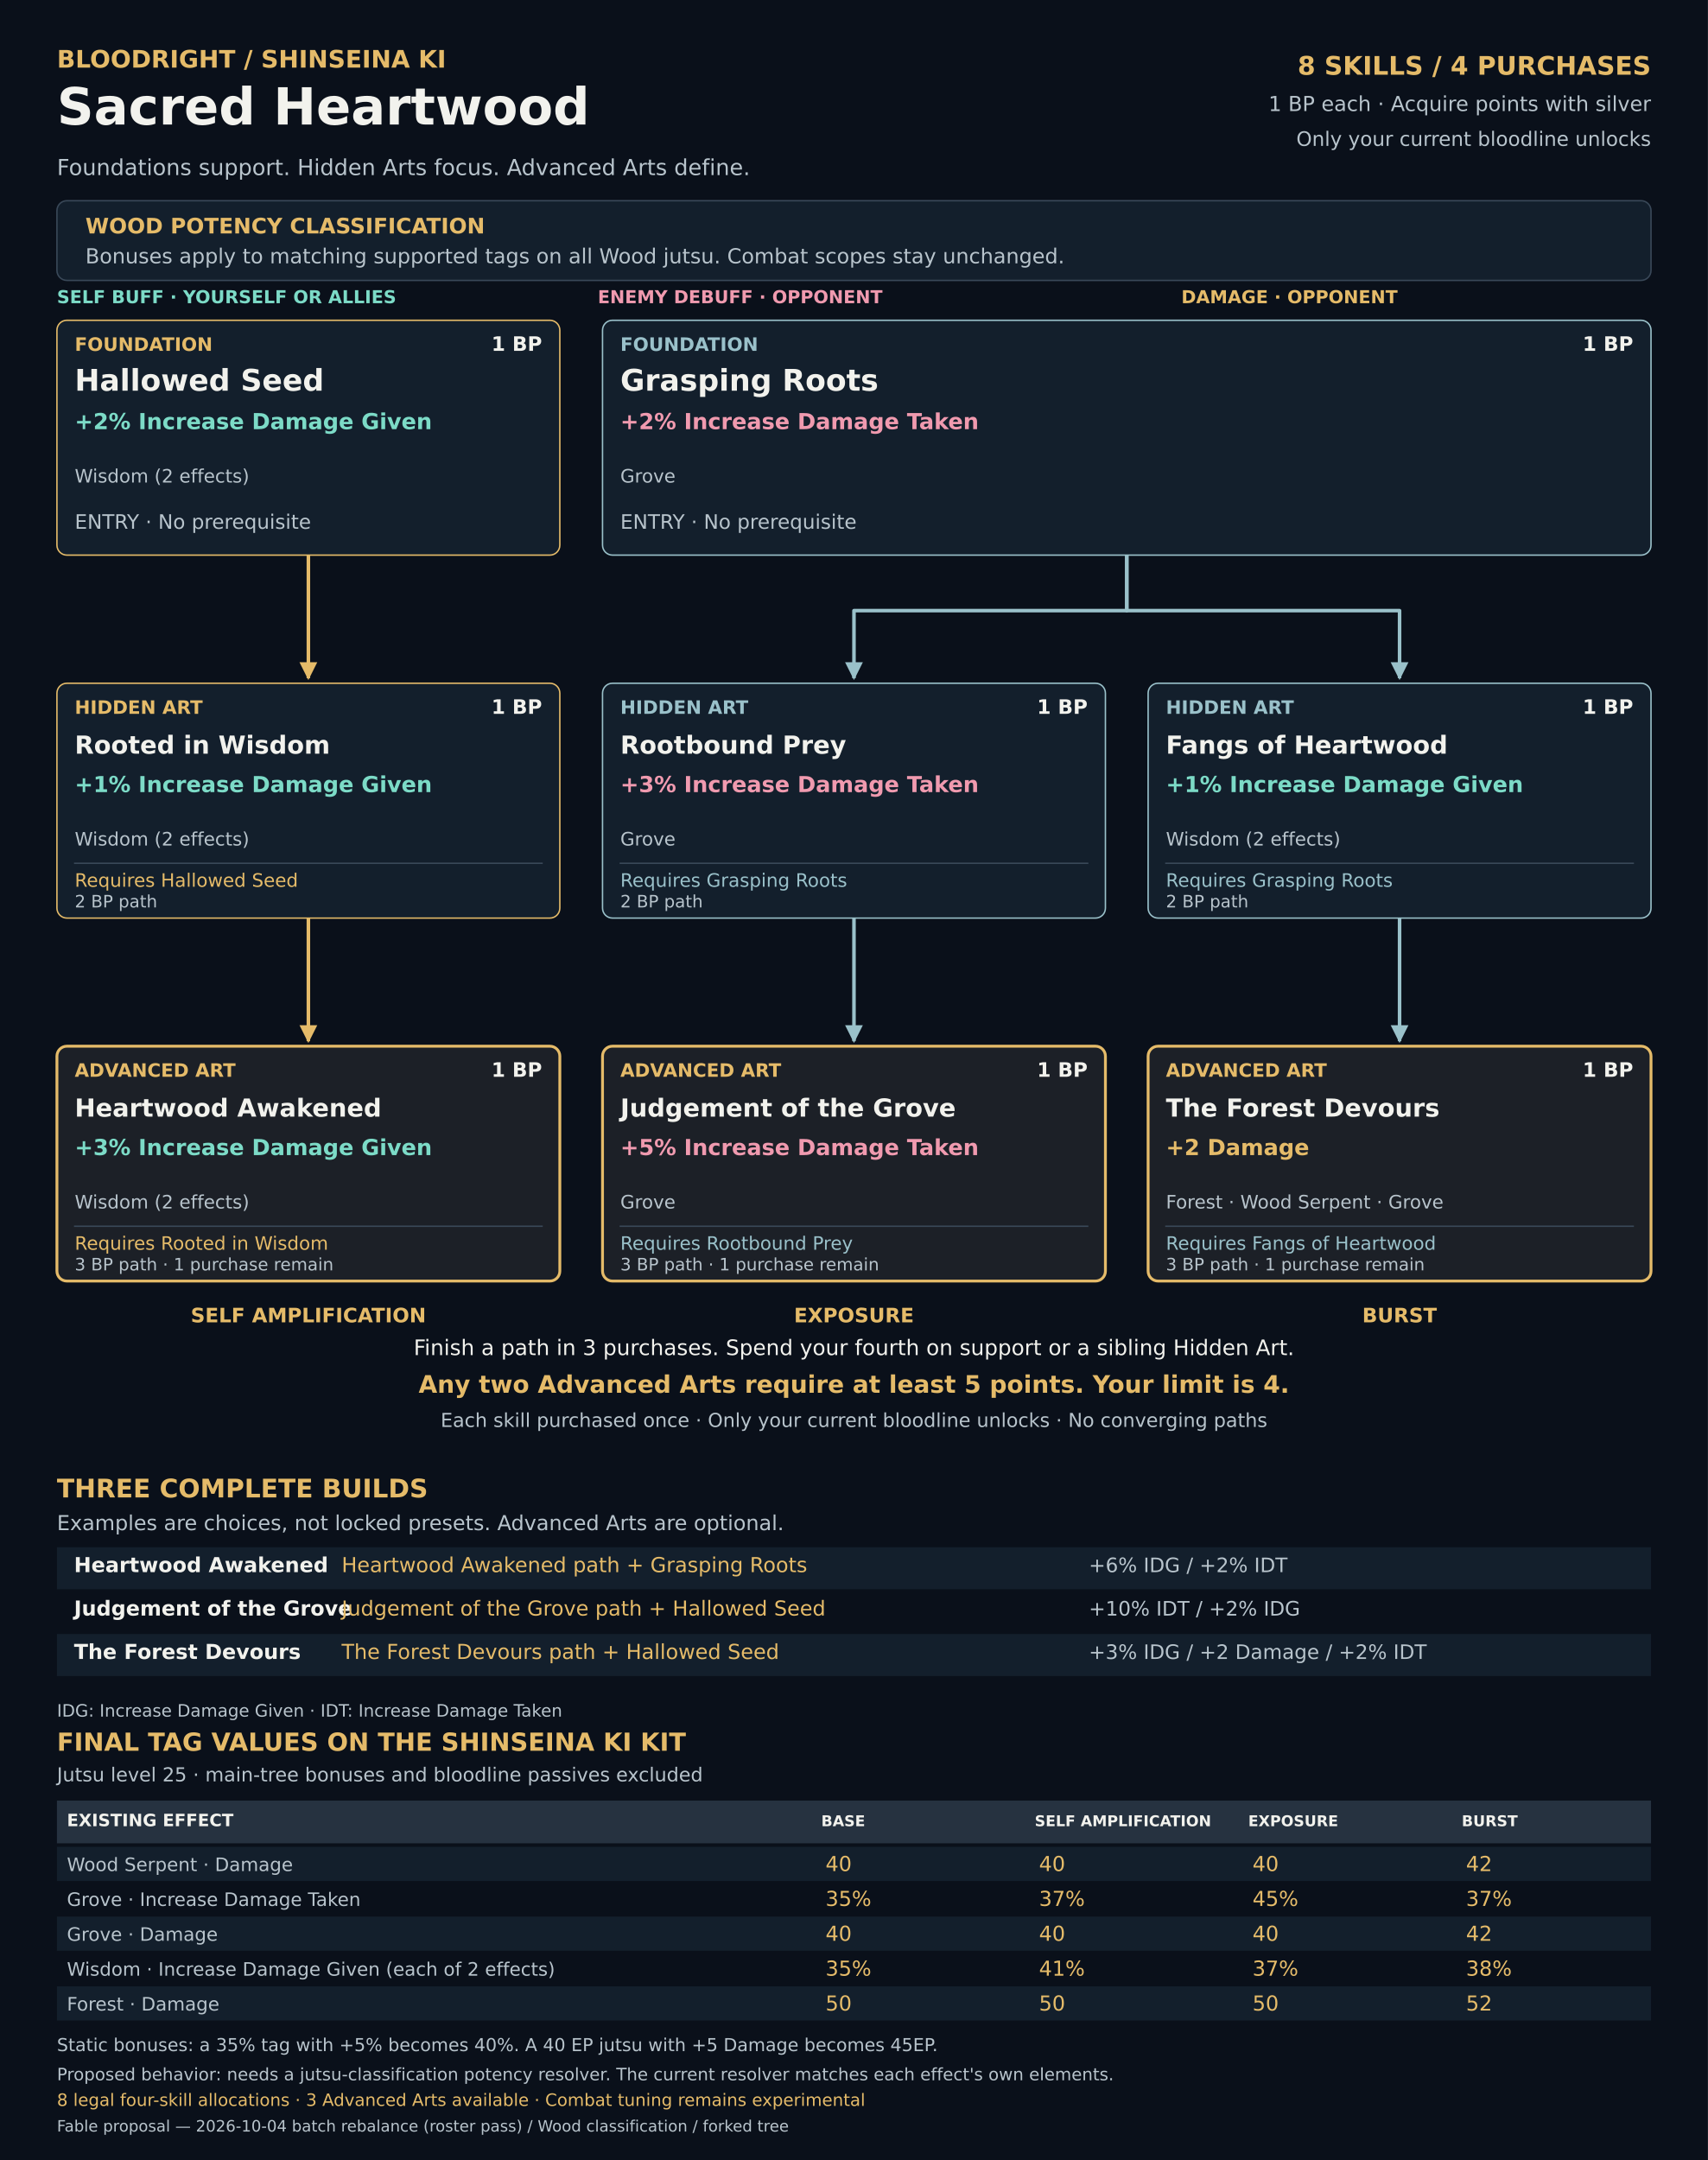
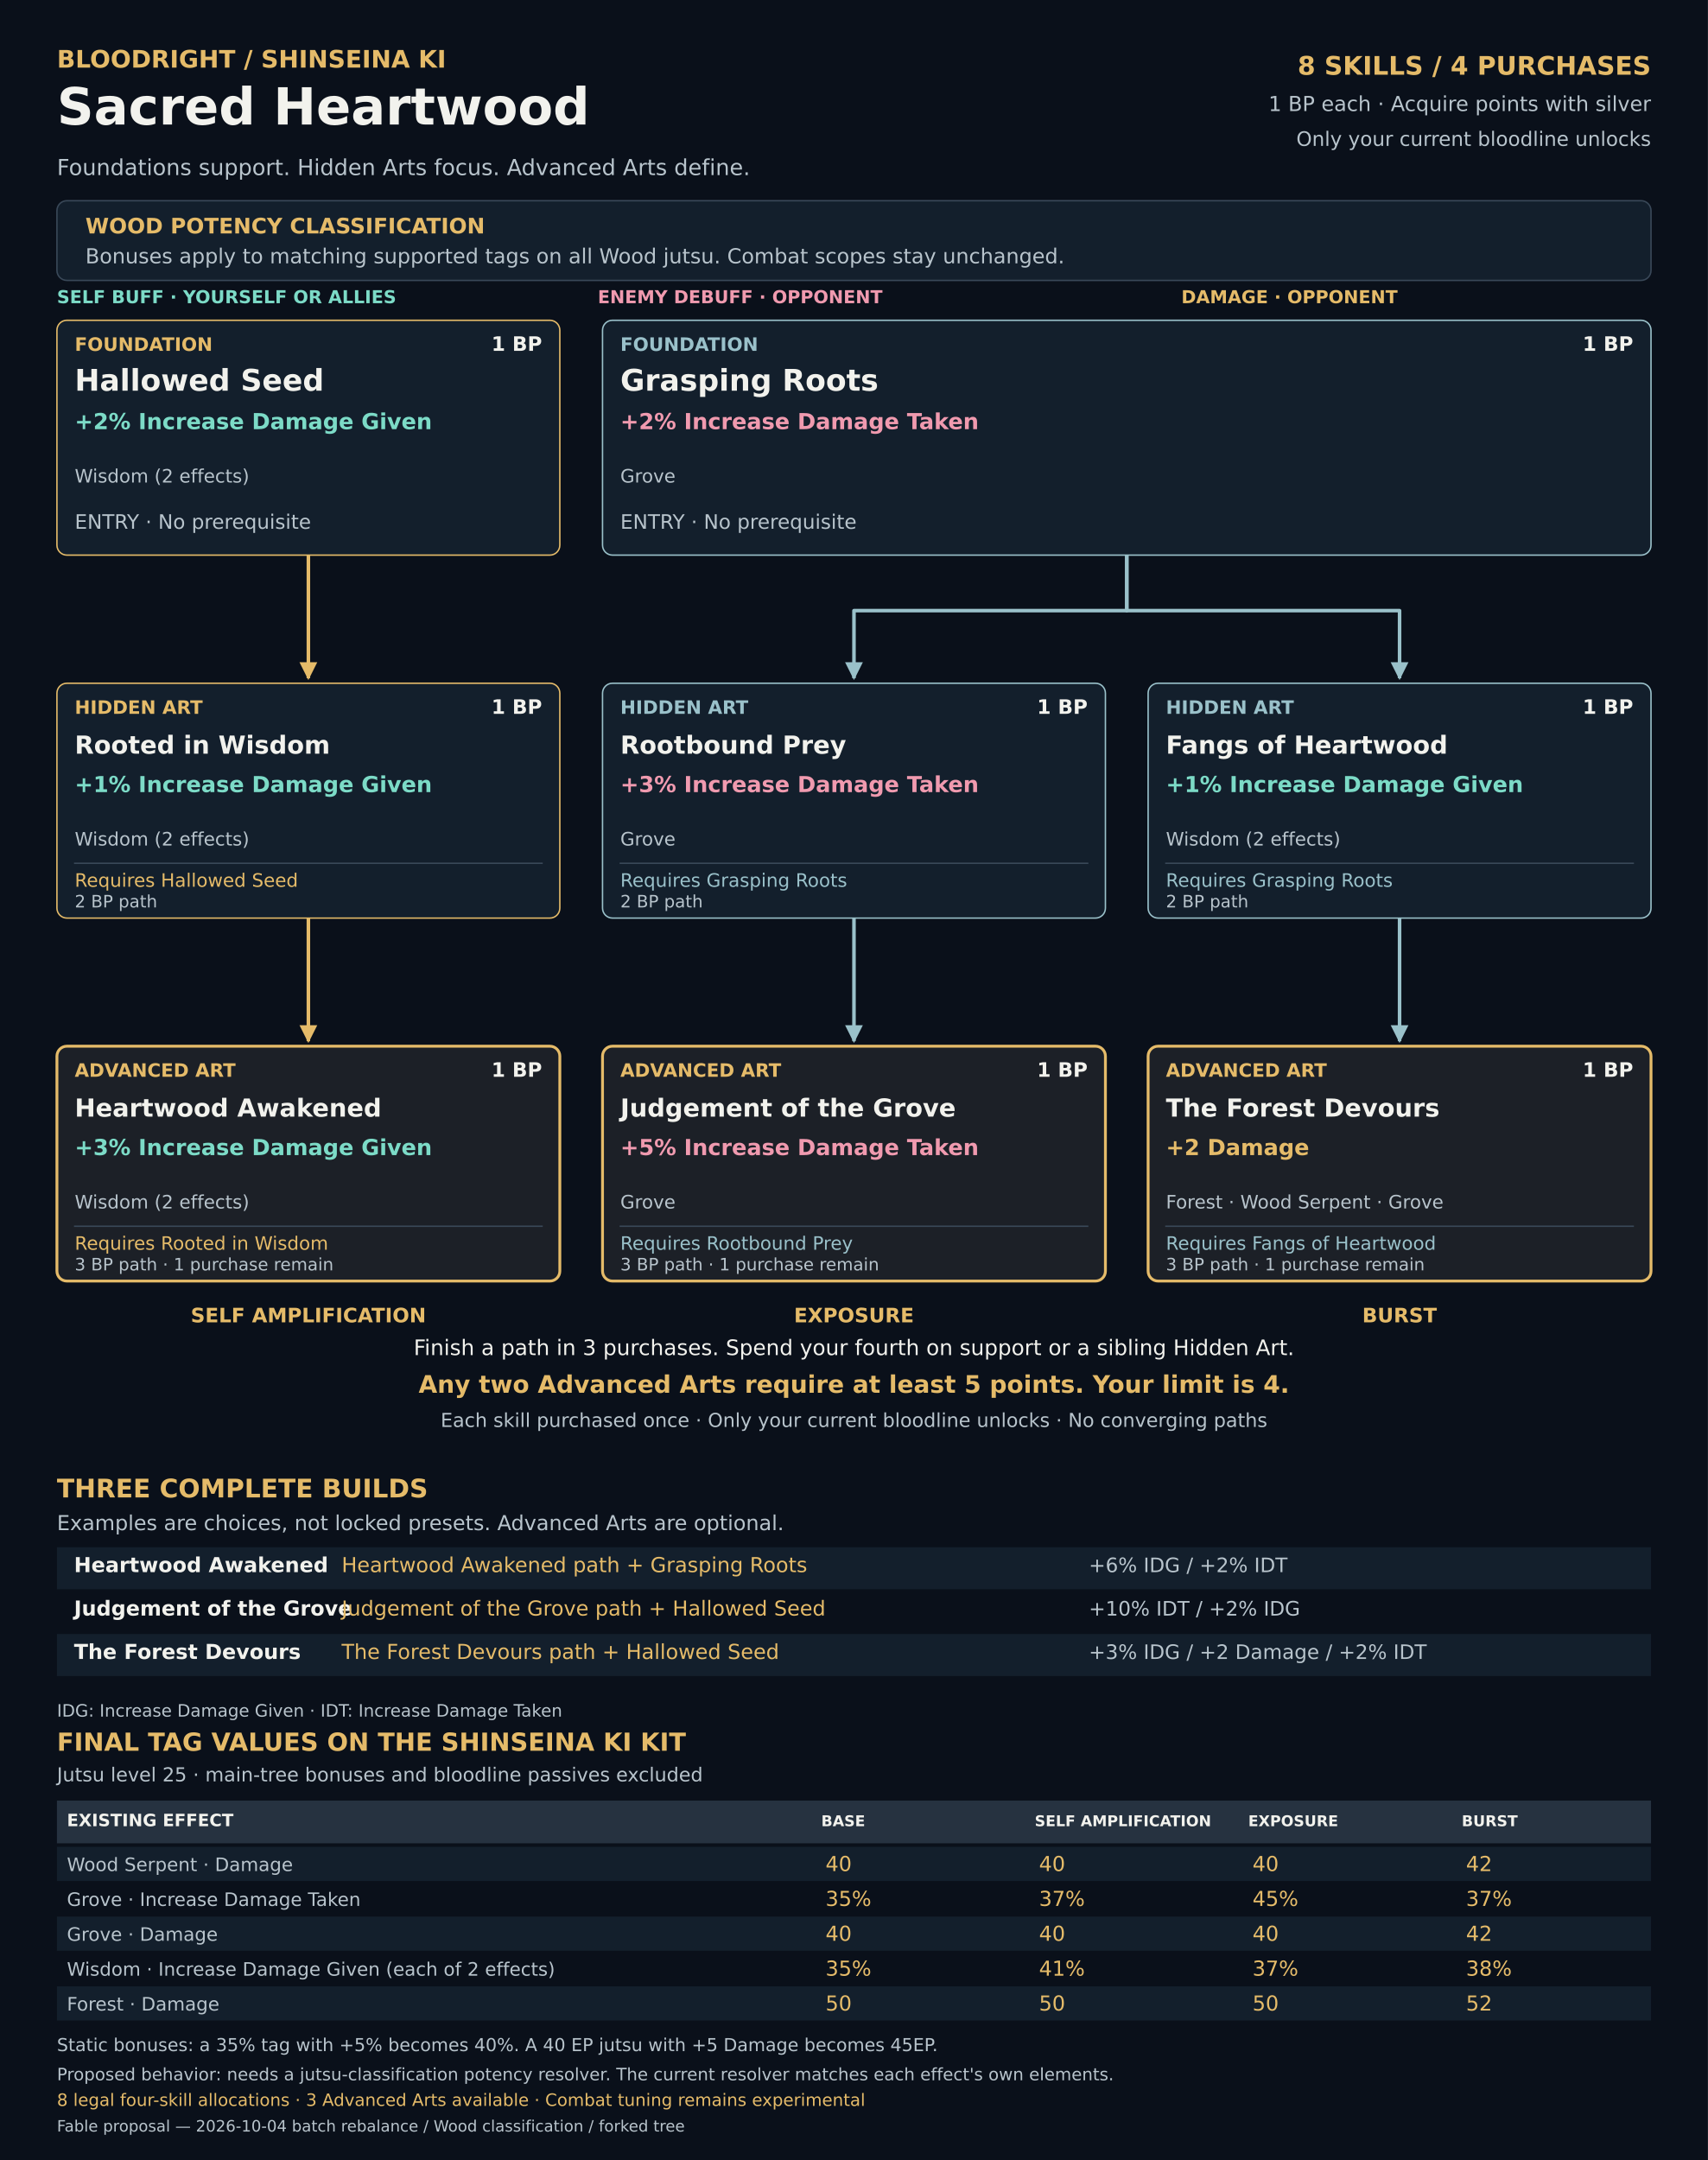
<svg xmlns="http://www.w3.org/2000/svg" width="2400" height="3035" viewBox="0 0 2400 3035" role="img" aria-labelledby="title desc">
  <defs>
    <marker id="arrow-0" viewBox="0 0 10 10" refX="9" refY="5" markerWidth="5" markerHeight="5" orient="auto">
      <path d="M0 0L10 5L0 10Z" fill="#e5bb69" />
    </marker>
    <marker id="arrow-1" viewBox="0 0 10 10" refX="9" refY="5" markerWidth="5" markerHeight="5" orient="auto">
      <path d="M0 0L10 5L0 10Z" fill="#9ac1ca" />
    </marker>
    <marker id="arrow-2" viewBox="0 0 10 10" refX="9" refY="5" markerWidth="5" markerHeight="5" orient="auto">
      <path d="M0 0L10 5L0 10Z" fill="#b8d98d" />
    </marker>
    <marker id="arrow-3" viewBox="0 0 10 10" refX="9" refY="5" markerWidth="5" markerHeight="5" orient="auto">
      <path d="M0 0L10 5L0 10Z" fill="#d9a6e0" />
    </marker>
  </defs>
  <g font-family="DejaVu Sans, sans-serif">
    <rect x="0" y="0" width="2400" height="3035" rx="0" fill="#0a101a" />
    <text x="80" y="95" font-size="34" font-weight="700" fill="#e5bb69" text-anchor="start">BLOODRIGHT / SHINSEINA KI</text>
    <text x="80" y="175" font-size="72" font-weight="700" fill="#f2f2ed" text-anchor="start">Sacred Heartwood</text>
    <text x="80" y="246" font-size="31" font-weight="400" fill="#b8c4cc" text-anchor="start">Foundations support. Hidden Arts focus. Advanced Arts define.</text>
    <text x="2320" y="105" font-size="36" font-weight="700" fill="#e5bb69" text-anchor="end">8 SKILLS  /  4 PURCHASES</text>
    <text x="2320" y="156" font-size="29" font-weight="400" fill="#b8c4cc" text-anchor="end">1 BP each · Acquire points with silver</text>
    <text x="2320" y="205" font-size="28" font-weight="400" fill="#b8c4cc" text-anchor="end">Only your current bloodline unlocks</text>
    <rect x="80" y="282" width="2240" height="112" rx="14" fill="#131f2c" stroke="#394858" stroke-width="2" />
    <text x="120" y="328" font-size="30" font-weight="700" fill="#e5bb69" text-anchor="start">WOOD POTENCY CLASSIFICATION</text>
    <text x="120" y="370" font-size="29" font-weight="400" fill="#b8c4cc" text-anchor="start">Bonuses apply to matching supported tags on all Wood jutsu. Combat scopes stay unchanged.</text>
    <text x="80" y="426" font-size="25" font-weight="700" fill="#7cdbc7" text-anchor="start">SELF BUFF · YOURSELF OR ALLIES</text>
    <text x="840" y="426" font-size="25" font-weight="700" fill="#f09aaf" text-anchor="start">ENEMY DEBUFF · OPPONENT</text>
    <text x="1660" y="426" font-size="25" font-weight="700" fill="#e5bb69" text-anchor="start">DAMAGE · OPPONENT</text>
    <path id="edge-04-05" data-from="04" data-to="05" d="M433.333 1290 V1463" fill="none" stroke="#e5bb69" stroke-width="5" stroke-linejoin="round" marker-end="url(#arrow-0)" />
    <path id="edge-01-04" data-from="01" data-to="04" d="M433.333 780 V953" fill="none" stroke="#e5bb69" stroke-width="5" stroke-linejoin="round" marker-end="url(#arrow-0)" />
    <path id="edge-07-08" data-from="07" data-to="08" d="M1200 1290 V1463" fill="none" stroke="#9ac1ca" stroke-width="5" stroke-linejoin="round" marker-end="url(#arrow-1)" />
    <path id="edge-02-03" data-from="02" data-to="03" d="M1966.67 1290 V1463" fill="none" stroke="#9ac1ca" stroke-width="5" stroke-linejoin="round" marker-end="url(#arrow-1)" />
    <path id="edge-06-07" data-from="06" data-to="07" d="M1583.33 780 V858 H1200 V953" fill="none" stroke="#9ac1ca" stroke-width="5" stroke-linejoin="round" marker-end="url(#arrow-1)" />
    <path id="edge-06-02" data-from="06" data-to="02" d="M1583.33 780 V858 H1966.67 V953" fill="none" stroke="#9ac1ca" stroke-width="5" stroke-linejoin="round" marker-end="url(#arrow-1)" />
    <g id="node-01" data-cost="1" data-prerequisites="" data-potency-classification="Wood">
      <rect x="80" y="450" width="706.667" height="330" rx="14" fill="#131f2c" stroke="#e5bb69" stroke-width="2" />
      <text x="105.0" y="493" font-size="26" font-weight="700" fill="#e5bb69" text-anchor="start">FOUNDATION</text>
      <text x="761.667" y="493" font-size="28" font-weight="700" fill="#f2f2ed" text-anchor="end">1 BP</text>
      <text x="105.0" y="549" font-size="42" font-weight="700" fill="#f2f2ed" text-anchor="start">Hallowed Seed</text>
      <text x="105.0" y="603" font-size="31" font-weight="700" fill="#7cdbc7" text-anchor="start">+2% Increase Damage Given</text>
      <text x="105.0" y="678" font-size="26" font-weight="400" fill="#b8c4cc" text-anchor="start">Wisdom (2 effects)</text>
      <text x="105.0" y="743" font-size="28" font-weight="400" fill="#b8c4cc" text-anchor="start">ENTRY · No prerequisite</text>
    </g>
    <g id="node-06" data-cost="1" data-prerequisites="" data-potency-classification="Wood">
      <rect x="846.667" y="450" width="1473.33" height="330" rx="14" fill="#131f2c" stroke="#9ac1ca" stroke-width="2" />
      <text x="871.667" y="493" font-size="26" font-weight="700" fill="#9ac1ca" text-anchor="start">FOUNDATION</text>
      <text x="2295.0" y="493" font-size="28" font-weight="700" fill="#f2f2ed" text-anchor="end">1 BP</text>
      <text x="871.667" y="549" font-size="42" font-weight="700" fill="#f2f2ed" text-anchor="start">Grasping Roots</text>
      <text x="871.667" y="603" font-size="31" font-weight="700" fill="#f09aaf" text-anchor="start">+2% Increase Damage Taken</text>
      <text x="871.667" y="678" font-size="26" font-weight="400" fill="#b8c4cc" text-anchor="start">Grove</text>
      <text x="871.667" y="743" font-size="28" font-weight="400" fill="#b8c4cc" text-anchor="start">ENTRY · No prerequisite</text>
    </g>
    <g id="node-04" data-cost="1" data-prerequisites="01" data-potency-classification="Wood">
      <rect x="80" y="960" width="706.667" height="330" rx="14" fill="#131f2c" stroke="#e5bb69" stroke-width="2" />
      <text x="105.0" y="1003" font-size="26" font-weight="700" fill="#e5bb69" text-anchor="start">HIDDEN ART</text>
      <text x="761.667" y="1003" font-size="28" font-weight="700" fill="#f2f2ed" text-anchor="end">1 BP</text>
      <text x="105.0" y="1059" font-size="35" font-weight="700" fill="#f2f2ed" text-anchor="start">Rooted in Wisdom</text>
      <text x="105.0" y="1113" font-size="31" font-weight="700" fill="#7cdbc7" text-anchor="start">+1% Increase Damage Given</text>
      <text x="105.0" y="1188" font-size="26" font-weight="400" fill="#b8c4cc" text-anchor="start">Wisdom (2 effects)</text>
      <path d="M104 1213 L762.667 1213" fill="none" stroke="#394858" stroke-width="2" />
      <text x="105.0" y="1246" font-size="26" font-weight="400" fill="#e5bb69" text-anchor="start">Requires Hallowed Seed</text>
      <text x="105.0" y="1275" font-size="24" font-weight="400" fill="#b8c4cc" text-anchor="start">2 BP path</text>
    </g>
    <g id="node-07" data-cost="1" data-prerequisites="06" data-potency-classification="Wood">
      <rect x="846.667" y="960" width="706.667" height="330" rx="14" fill="#131f2c" stroke="#9ac1ca" stroke-width="2" />
      <text x="871.667" y="1003" font-size="26" font-weight="700" fill="#9ac1ca" text-anchor="start">HIDDEN ART</text>
      <text x="1528.333" y="1003" font-size="28" font-weight="700" fill="#f2f2ed" text-anchor="end">1 BP</text>
      <text x="871.667" y="1059" font-size="35" font-weight="700" fill="#f2f2ed" text-anchor="start">Rootbound Prey</text>
      <text x="871.667" y="1113" font-size="31" font-weight="700" fill="#f09aaf" text-anchor="start">+3% Increase Damage Taken</text>
      <text x="871.667" y="1188" font-size="26" font-weight="400" fill="#b8c4cc" text-anchor="start">Grove</text>
      <path d="M870.667 1213 L1529.33 1213" fill="none" stroke="#394858" stroke-width="2" />
      <text x="871.667" y="1246" font-size="26" font-weight="400" fill="#9ac1ca" text-anchor="start">Requires Grasping Roots</text>
      <text x="871.667" y="1275" font-size="24" font-weight="400" fill="#b8c4cc" text-anchor="start">2 BP path</text>
    </g>
    <g id="node-02" data-cost="1" data-prerequisites="06" data-potency-classification="Wood">
      <rect x="1613.33" y="960" width="706.667" height="330" rx="14" fill="#131f2c" stroke="#9ac1ca" stroke-width="2" />
      <text x="1638.333" y="1003" font-size="26" font-weight="700" fill="#9ac1ca" text-anchor="start">HIDDEN ART</text>
      <text x="2295.0" y="1003" font-size="28" font-weight="700" fill="#f2f2ed" text-anchor="end">1 BP</text>
      <text x="1638.333" y="1059" font-size="35" font-weight="700" fill="#f2f2ed" text-anchor="start">Fangs of Heartwood</text>
      <text x="1638.333" y="1113" font-size="31" font-weight="700" fill="#7cdbc7" text-anchor="start">+1% Increase Damage Given</text>
      <text x="1638.333" y="1188" font-size="26" font-weight="400" fill="#b8c4cc" text-anchor="start">Wisdom (2 effects)</text>
      <path d="M1637.33 1213 L2296 1213" fill="none" stroke="#394858" stroke-width="2" />
      <text x="1638.333" y="1246" font-size="26" font-weight="400" fill="#9ac1ca" text-anchor="start">Requires Grasping Roots</text>
      <text x="1638.333" y="1275" font-size="24" font-weight="400" fill="#b8c4cc" text-anchor="start">2 BP path</text>
    </g>
    <g id="node-05" data-cost="1" data-prerequisites="04" data-potency-classification="Wood">
      <rect x="80" y="1470" width="706.667" height="330" rx="14" fill="#1c2027" stroke="#e5bb69" stroke-width="4" />
      <text x="105.0" y="1513" font-size="26" font-weight="700" fill="#e5bb69" text-anchor="start">ADVANCED ART</text>
      <text x="761.667" y="1513" font-size="28" font-weight="700" fill="#f2f2ed" text-anchor="end">1 BP</text>
      <text x="105.0" y="1569" font-size="35" font-weight="700" fill="#f2f2ed" text-anchor="start">Heartwood Awakened</text>
      <text x="105.0" y="1623" font-size="31" font-weight="700" fill="#7cdbc7" text-anchor="start">+3% Increase Damage Given</text>
      <text x="105.0" y="1698" font-size="26" font-weight="400" fill="#b8c4cc" text-anchor="start">Wisdom (2 effects)</text>
      <path d="M104 1723 L762.667 1723" fill="none" stroke="#394858" stroke-width="2" />
      <text x="105.0" y="1756" font-size="26" font-weight="400" fill="#e5bb69" text-anchor="start">Requires Rooted in Wisdom</text>
      <text x="105.0" y="1785" font-size="24" font-weight="400" fill="#b8c4cc" text-anchor="start">3 BP path · 1 purchase remain</text>
    </g>
    <g id="node-08" data-cost="1" data-prerequisites="07" data-potency-classification="Wood">
      <rect x="846.667" y="1470" width="706.667" height="330" rx="14" fill="#1c2027" stroke="#e5bb69" stroke-width="4" />
      <text x="871.667" y="1513" font-size="26" font-weight="700" fill="#e5bb69" text-anchor="start">ADVANCED ART</text>
      <text x="1528.333" y="1513" font-size="28" font-weight="700" fill="#f2f2ed" text-anchor="end">1 BP</text>
      <text x="871.667" y="1569" font-size="35" font-weight="700" fill="#f2f2ed" text-anchor="start">Judgement of the Grove</text>
      <text x="871.667" y="1623" font-size="31" font-weight="700" fill="#f09aaf" text-anchor="start">+5% Increase Damage Taken</text>
      <text x="871.667" y="1698" font-size="26" font-weight="400" fill="#b8c4cc" text-anchor="start">Grove</text>
      <path d="M870.667 1723 L1529.33 1723" fill="none" stroke="#394858" stroke-width="2" />
      <text x="871.667" y="1756" font-size="26" font-weight="400" fill="#9ac1ca" text-anchor="start">Requires Rootbound Prey</text>
      <text x="871.667" y="1785" font-size="24" font-weight="400" fill="#b8c4cc" text-anchor="start">3 BP path · 1 purchase remain</text>
    </g>
    <g id="node-03" data-cost="1" data-prerequisites="02" data-potency-classification="Wood">
      <rect x="1613.33" y="1470" width="706.667" height="330" rx="14" fill="#1c2027" stroke="#e5bb69" stroke-width="4" />
      <text x="1638.333" y="1513" font-size="26" font-weight="700" fill="#e5bb69" text-anchor="start">ADVANCED ART</text>
      <text x="2295.0" y="1513" font-size="28" font-weight="700" fill="#f2f2ed" text-anchor="end">1 BP</text>
      <text x="1638.333" y="1569" font-size="35" font-weight="700" fill="#f2f2ed" text-anchor="start">The Forest Devours</text>
      <text x="1638.333" y="1623" font-size="31" font-weight="700" fill="#e5bb69" text-anchor="start">+2 Damage</text>
      <text x="1638.333" y="1698" font-size="26" font-weight="400" fill="#b8c4cc" text-anchor="start">Forest · Wood Serpent · Grove</text>
      <path d="M1637.33 1723 L2296 1723" fill="none" stroke="#394858" stroke-width="2" />
      <text x="1638.333" y="1756" font-size="26" font-weight="400" fill="#9ac1ca" text-anchor="start">Requires Fangs of Heartwood</text>
      <text x="1638.333" y="1785" font-size="24" font-weight="400" fill="#b8c4cc" text-anchor="start">3 BP path · 1 purchase remain</text>
    </g>
    <text x="433.333" y="1858" font-size="28" font-weight="700" fill="#e5bb69" text-anchor="middle">SELF AMPLIFICATION</text>
    <text x="1200.0" y="1858" font-size="28" font-weight="700" fill="#e5bb69" text-anchor="middle">EXPOSURE</text>
    <text x="1966.667" y="1858" font-size="28" font-weight="700" fill="#e5bb69" text-anchor="middle">BURST</text>
    <text x="1200.0" y="1904" font-size="30" font-weight="400" fill="#f2f2ed" text-anchor="middle">Finish a path in 3 purchases. Spend your fourth on support or a sibling Hidden Art.</text>
    <text x="1200.0" y="1957" font-size="34" font-weight="700" fill="#e5bb69" text-anchor="middle">Any two Advanced Arts require at least 5 points. Your limit is 4.</text>
    <text x="1200.0" y="2005" font-size="27" font-weight="400" fill="#b8c4cc" text-anchor="middle">Each skill purchased once · Only your current bloodline unlocks · No converging paths</text>
    <text x="80" y="2104" font-size="36" font-weight="700" fill="#e5bb69" text-anchor="start">THREE COMPLETE BUILDS</text>
    <text x="80" y="2150" font-size="29" font-weight="400" fill="#b8c4cc" text-anchor="start">Examples are choices, not locked presets. Advanced Arts are optional.</text>
    <rect x="80" y="2174" width="2240" height="59" rx="0" fill="#131f2c" />
    <text x="104" y="2209" font-size="29" font-weight="700" fill="#f2f2ed" text-anchor="start">Heartwood Awakened</text>
    <text x="480" y="2209" font-size="29" font-weight="400" fill="#e5bb69" text-anchor="start">Heartwood Awakened path + Grasping Roots</text>
    <text x="1530" y="2209" font-size="28" font-weight="400" fill="#b8c4cc" text-anchor="start">+6% IDG / +2% IDT</text>
    <rect x="80" y="2235" width="2240" height="59" rx="0" fill="#0a101a" />
    <text x="104" y="2270" font-size="29" font-weight="700" fill="#f2f2ed" text-anchor="start">Judgement of the Grove</text>
    <text x="480" y="2270" font-size="29" font-weight="400" fill="#e5bb69" text-anchor="start">Judgement of the Grove path + Hallowed Seed</text>
    <text x="1530" y="2270" font-size="28" font-weight="400" fill="#b8c4cc" text-anchor="start">+10% IDT / +2% IDG</text>
    <rect x="80" y="2296" width="2240" height="59" rx="0" fill="#131f2c" />
    <text x="104" y="2331" font-size="29" font-weight="700" fill="#f2f2ed" text-anchor="start">The Forest Devours</text>
    <text x="480" y="2331" font-size="29" font-weight="400" fill="#e5bb69" text-anchor="start">The Forest Devours path + Hallowed Seed</text>
    <text x="1530" y="2331" font-size="28" font-weight="400" fill="#b8c4cc" text-anchor="start">+3% IDG / +2 Damage / +2% IDT</text>
    <text x="80" y="2412" font-size="24" font-weight="400" fill="#b8c4cc" text-anchor="start">IDG: Increase Damage Given · IDT: Increase Damage Taken</text>
    <text x="80" y="2460" font-size="35" font-weight="700" fill="#e5bb69" text-anchor="start">FINAL TAG VALUES ON THE SHINSEINA KI KIT</text>
    <text x="80" y="2503" font-size="27" font-weight="400" fill="#b8c4cc" text-anchor="start">Jutsu level 25 · main-tree bonuses and bloodline passives excluded</text>
    <rect x="80" y="2530" width="2240" height="60" rx="0" fill="#263240" />
    <text x="94" y="2566" font-size="24" font-weight="700" fill="#f2f2ed" text-anchor="start">EXISTING EFFECT</text>
    <text x="1154.0" y="2566" font-size="21" font-weight="700" fill="#f2f2ed" text-anchor="start">BASE</text>
    <text x="1454.0" y="2566" font-size="21" font-weight="700" fill="#f2f2ed" text-anchor="start">SELF AMPLIFICATION</text>
    <text x="1754.0" y="2566" font-size="21" font-weight="700" fill="#f2f2ed" text-anchor="start">EXPOSURE</text>
    <text x="2054.0" y="2566" font-size="21" font-weight="700" fill="#f2f2ed" text-anchor="start">BURST</text>
    <rect x="80" y="2595" width="2240" height="48" rx="0" fill="#131f2c" />
    <text x="94" y="2629" font-size="26" font-weight="400" fill="#b8c4cc" text-anchor="start">Wood Serpent · Damage</text>
    <text x="1160.0" y="2629" font-size="29" font-weight="400" fill="#e5bb69" text-anchor="start">40</text>
    <text x="1460.0" y="2629" font-size="29" font-weight="400" fill="#e5bb69" text-anchor="start">40</text>
    <text x="1760.0" y="2629" font-size="29" font-weight="400" fill="#e5bb69" text-anchor="start">40</text>
    <text x="2060.0" y="2629" font-size="29" font-weight="400" fill="#e5bb69" text-anchor="start">42</text>
    <text x="94" y="2678" font-size="26" font-weight="400" fill="#b8c4cc" text-anchor="start">Grove · Increase Damage Taken</text>
    <text x="1160.0" y="2678" font-size="29" font-weight="400" fill="#e5bb69" text-anchor="start">35%</text>
    <text x="1460.0" y="2678" font-size="29" font-weight="400" fill="#e5bb69" text-anchor="start">37%</text>
    <text x="1760.0" y="2678" font-size="29" font-weight="400" fill="#e5bb69" text-anchor="start">45%</text>
    <text x="2060.0" y="2678" font-size="29" font-weight="400" fill="#e5bb69" text-anchor="start">37%</text>
    <rect x="80" y="2693" width="2240" height="48" rx="0" fill="#131f2c" />
    <text x="94" y="2727" font-size="26" font-weight="400" fill="#b8c4cc" text-anchor="start">Grove · Damage</text>
    <text x="1160.0" y="2727" font-size="29" font-weight="400" fill="#e5bb69" text-anchor="start">40</text>
    <text x="1460.0" y="2727" font-size="29" font-weight="400" fill="#e5bb69" text-anchor="start">40</text>
    <text x="1760.0" y="2727" font-size="29" font-weight="400" fill="#e5bb69" text-anchor="start">40</text>
    <text x="2060.0" y="2727" font-size="29" font-weight="400" fill="#e5bb69" text-anchor="start">42</text>
    <text x="94" y="2776" font-size="26" font-weight="400" fill="#b8c4cc" text-anchor="start">Wisdom · Increase Damage Given (each of 2 effects)</text>
    <text x="1160.0" y="2776" font-size="29" font-weight="400" fill="#e5bb69" text-anchor="start">35%</text>
    <text x="1460.0" y="2776" font-size="29" font-weight="400" fill="#e5bb69" text-anchor="start">41%</text>
    <text x="1760.0" y="2776" font-size="29" font-weight="400" fill="#e5bb69" text-anchor="start">37%</text>
    <text x="2060.0" y="2776" font-size="29" font-weight="400" fill="#e5bb69" text-anchor="start">38%</text>
    <rect x="80" y="2791" width="2240" height="48" rx="0" fill="#131f2c" />
    <text x="94" y="2825" font-size="26" font-weight="400" fill="#b8c4cc" text-anchor="start">Forest · Damage</text>
    <text x="1160.0" y="2825" font-size="29" font-weight="400" fill="#e5bb69" text-anchor="start">50</text>
    <text x="1460.0" y="2825" font-size="29" font-weight="400" fill="#e5bb69" text-anchor="start">50</text>
    <text x="1760.0" y="2825" font-size="29" font-weight="400" fill="#e5bb69" text-anchor="start">50</text>
    <text x="2060.0" y="2825" font-size="29" font-weight="400" fill="#e5bb69" text-anchor="start">52</text>
    <text x="80" y="2882" font-size="25" font-weight="400" fill="#b8c4cc" text-anchor="start">Static bonuses: a 35% tag with +5% becomes 40%. A 40 EP jutsu with +5 Damage becomes 45EP.</text>
    <text x="80" y="2923" font-size="24" font-weight="400" fill="#b8c4cc" text-anchor="start">Proposed behavior: needs a jutsu-classification potency resolver. The current resolver matches each effect's own elements.</text>
    <text x="80" y="2959" font-size="24" font-weight="400" fill="#e5bb69" text-anchor="start">8 legal four-skill allocations · 3 Advanced Arts available · Combat tuning remains experimental</text>
-     <text x="80" y="2995" font-size="22" font-weight="400" fill="#b8c4cc" text-anchor="start">Fable proposal — 2026-10-04 batch rebalance (roster pass) / Wood classification / forked tree</text>
+     <text x="80" y="2995" font-size="22" font-weight="400" fill="#b8c4cc" text-anchor="start">Fable proposal — 2026-10-04 batch rebalance / Wood classification / forked tree</text>
  </g>
</svg>
